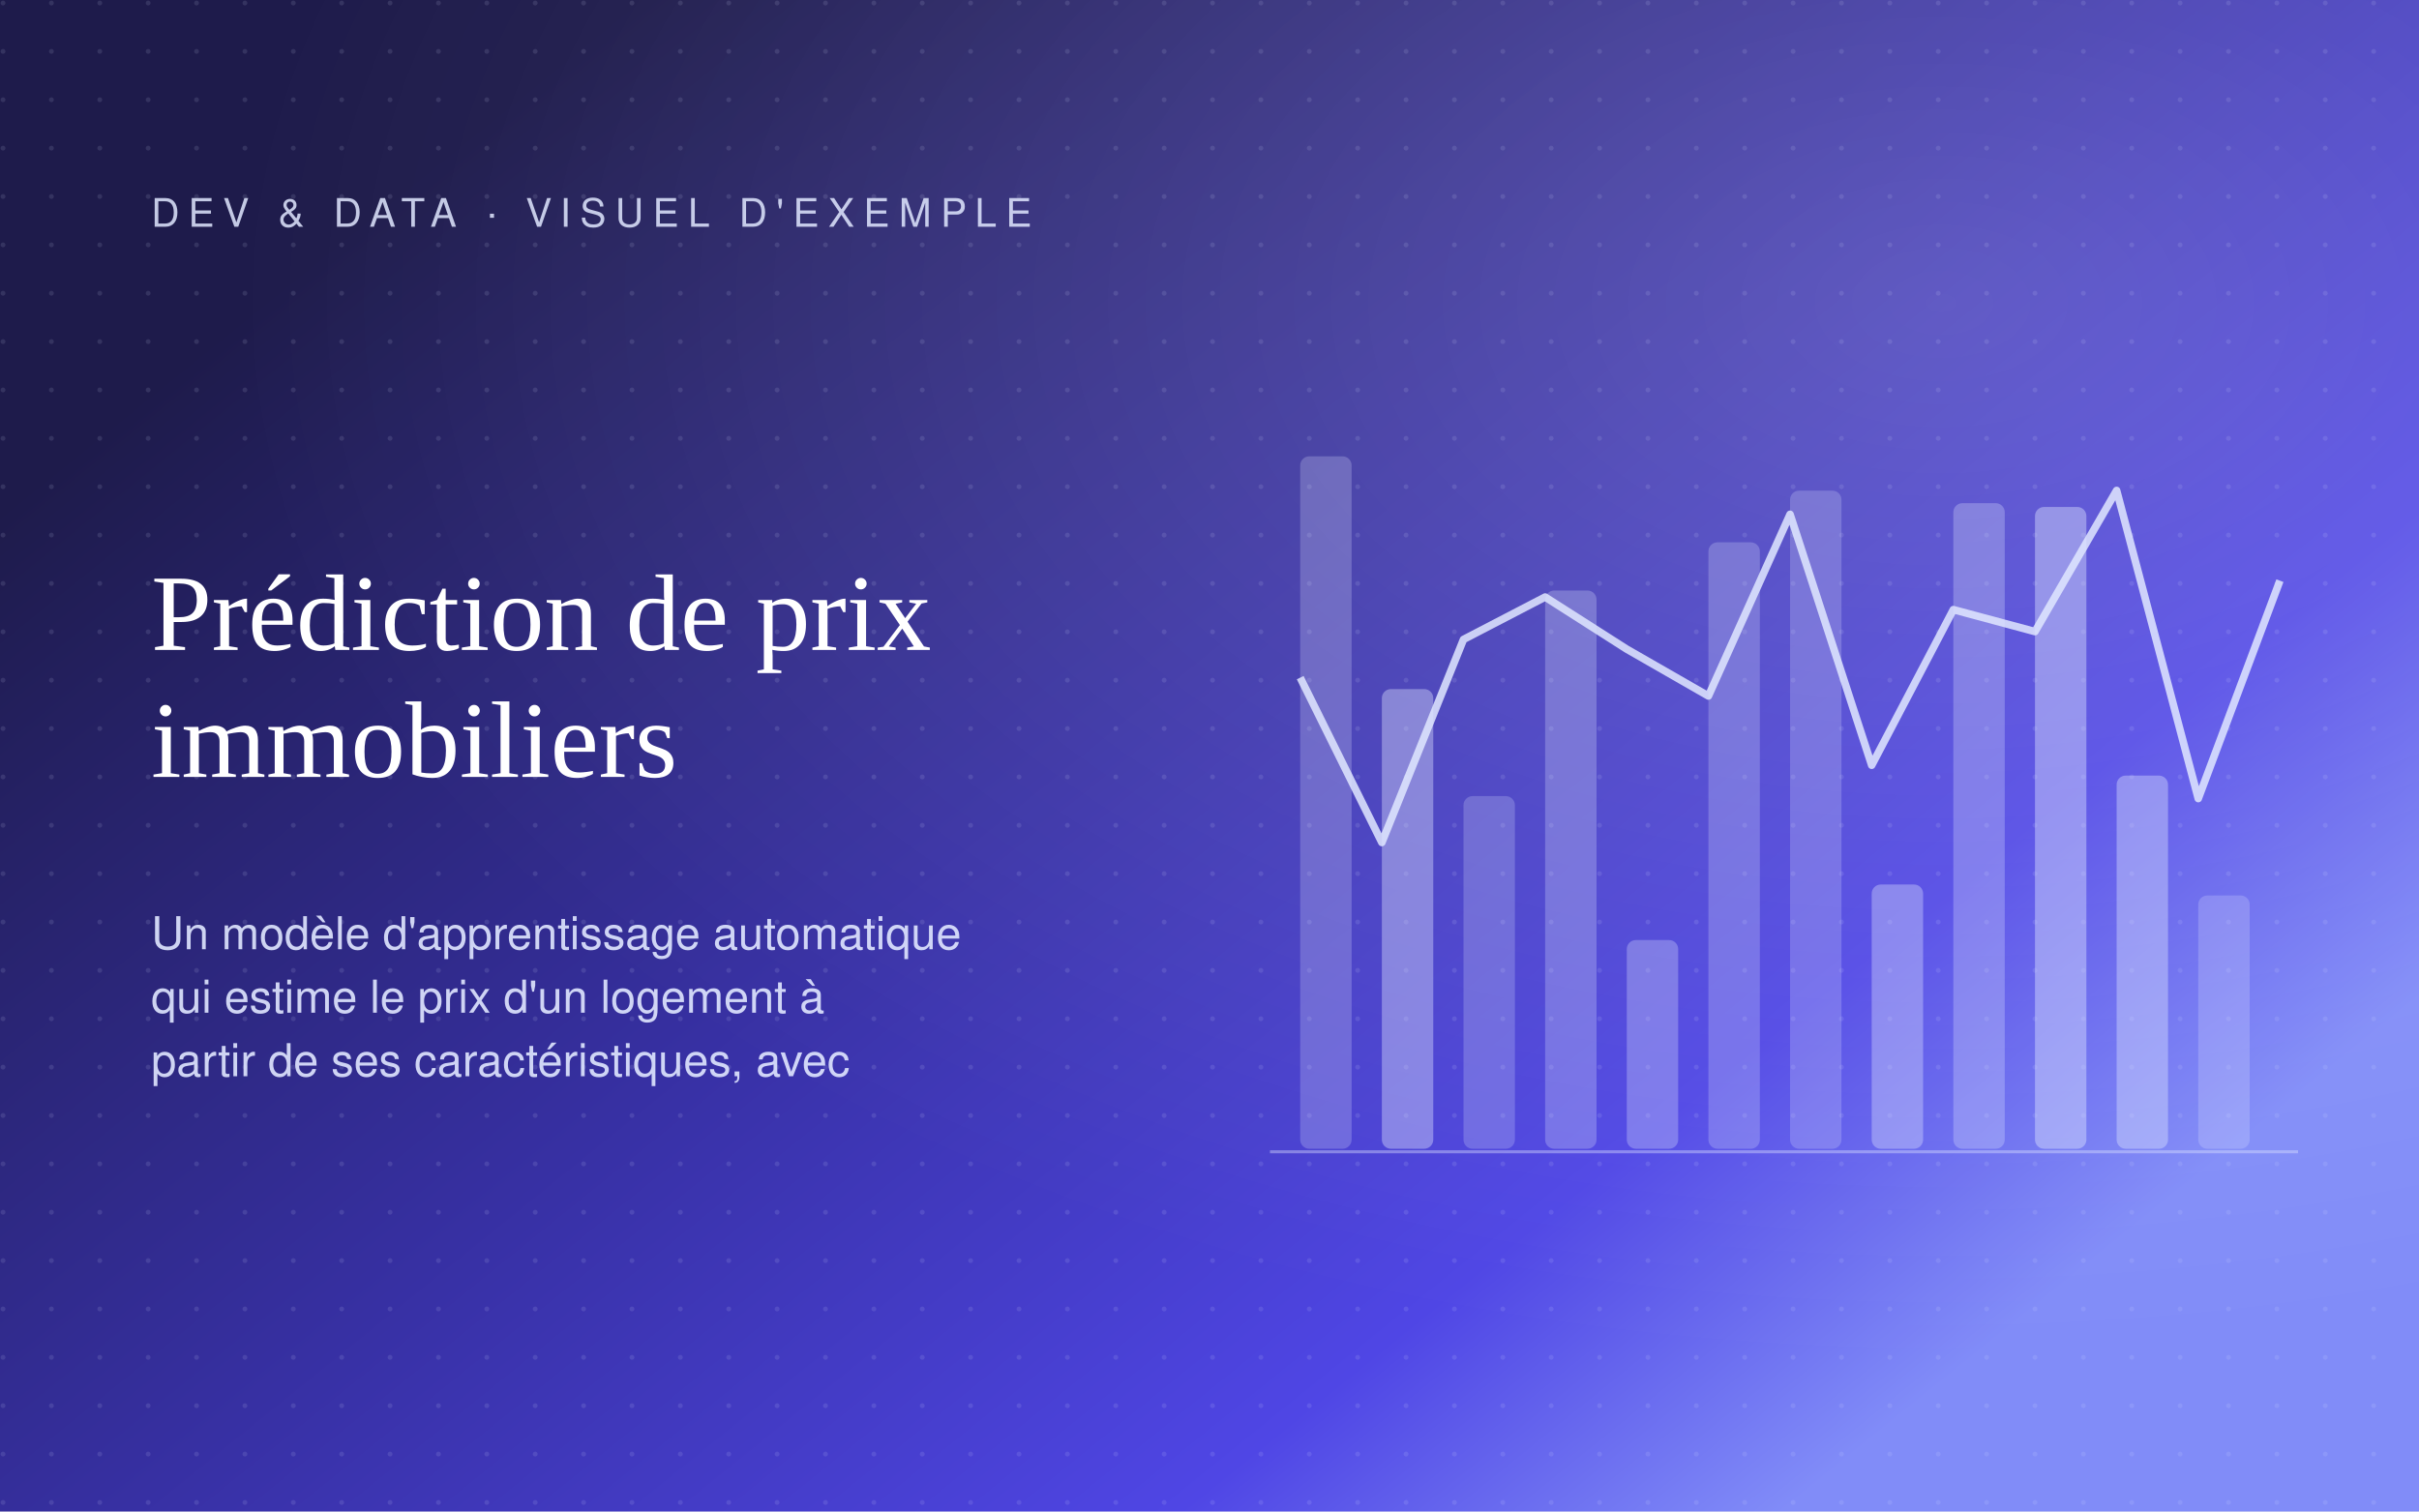
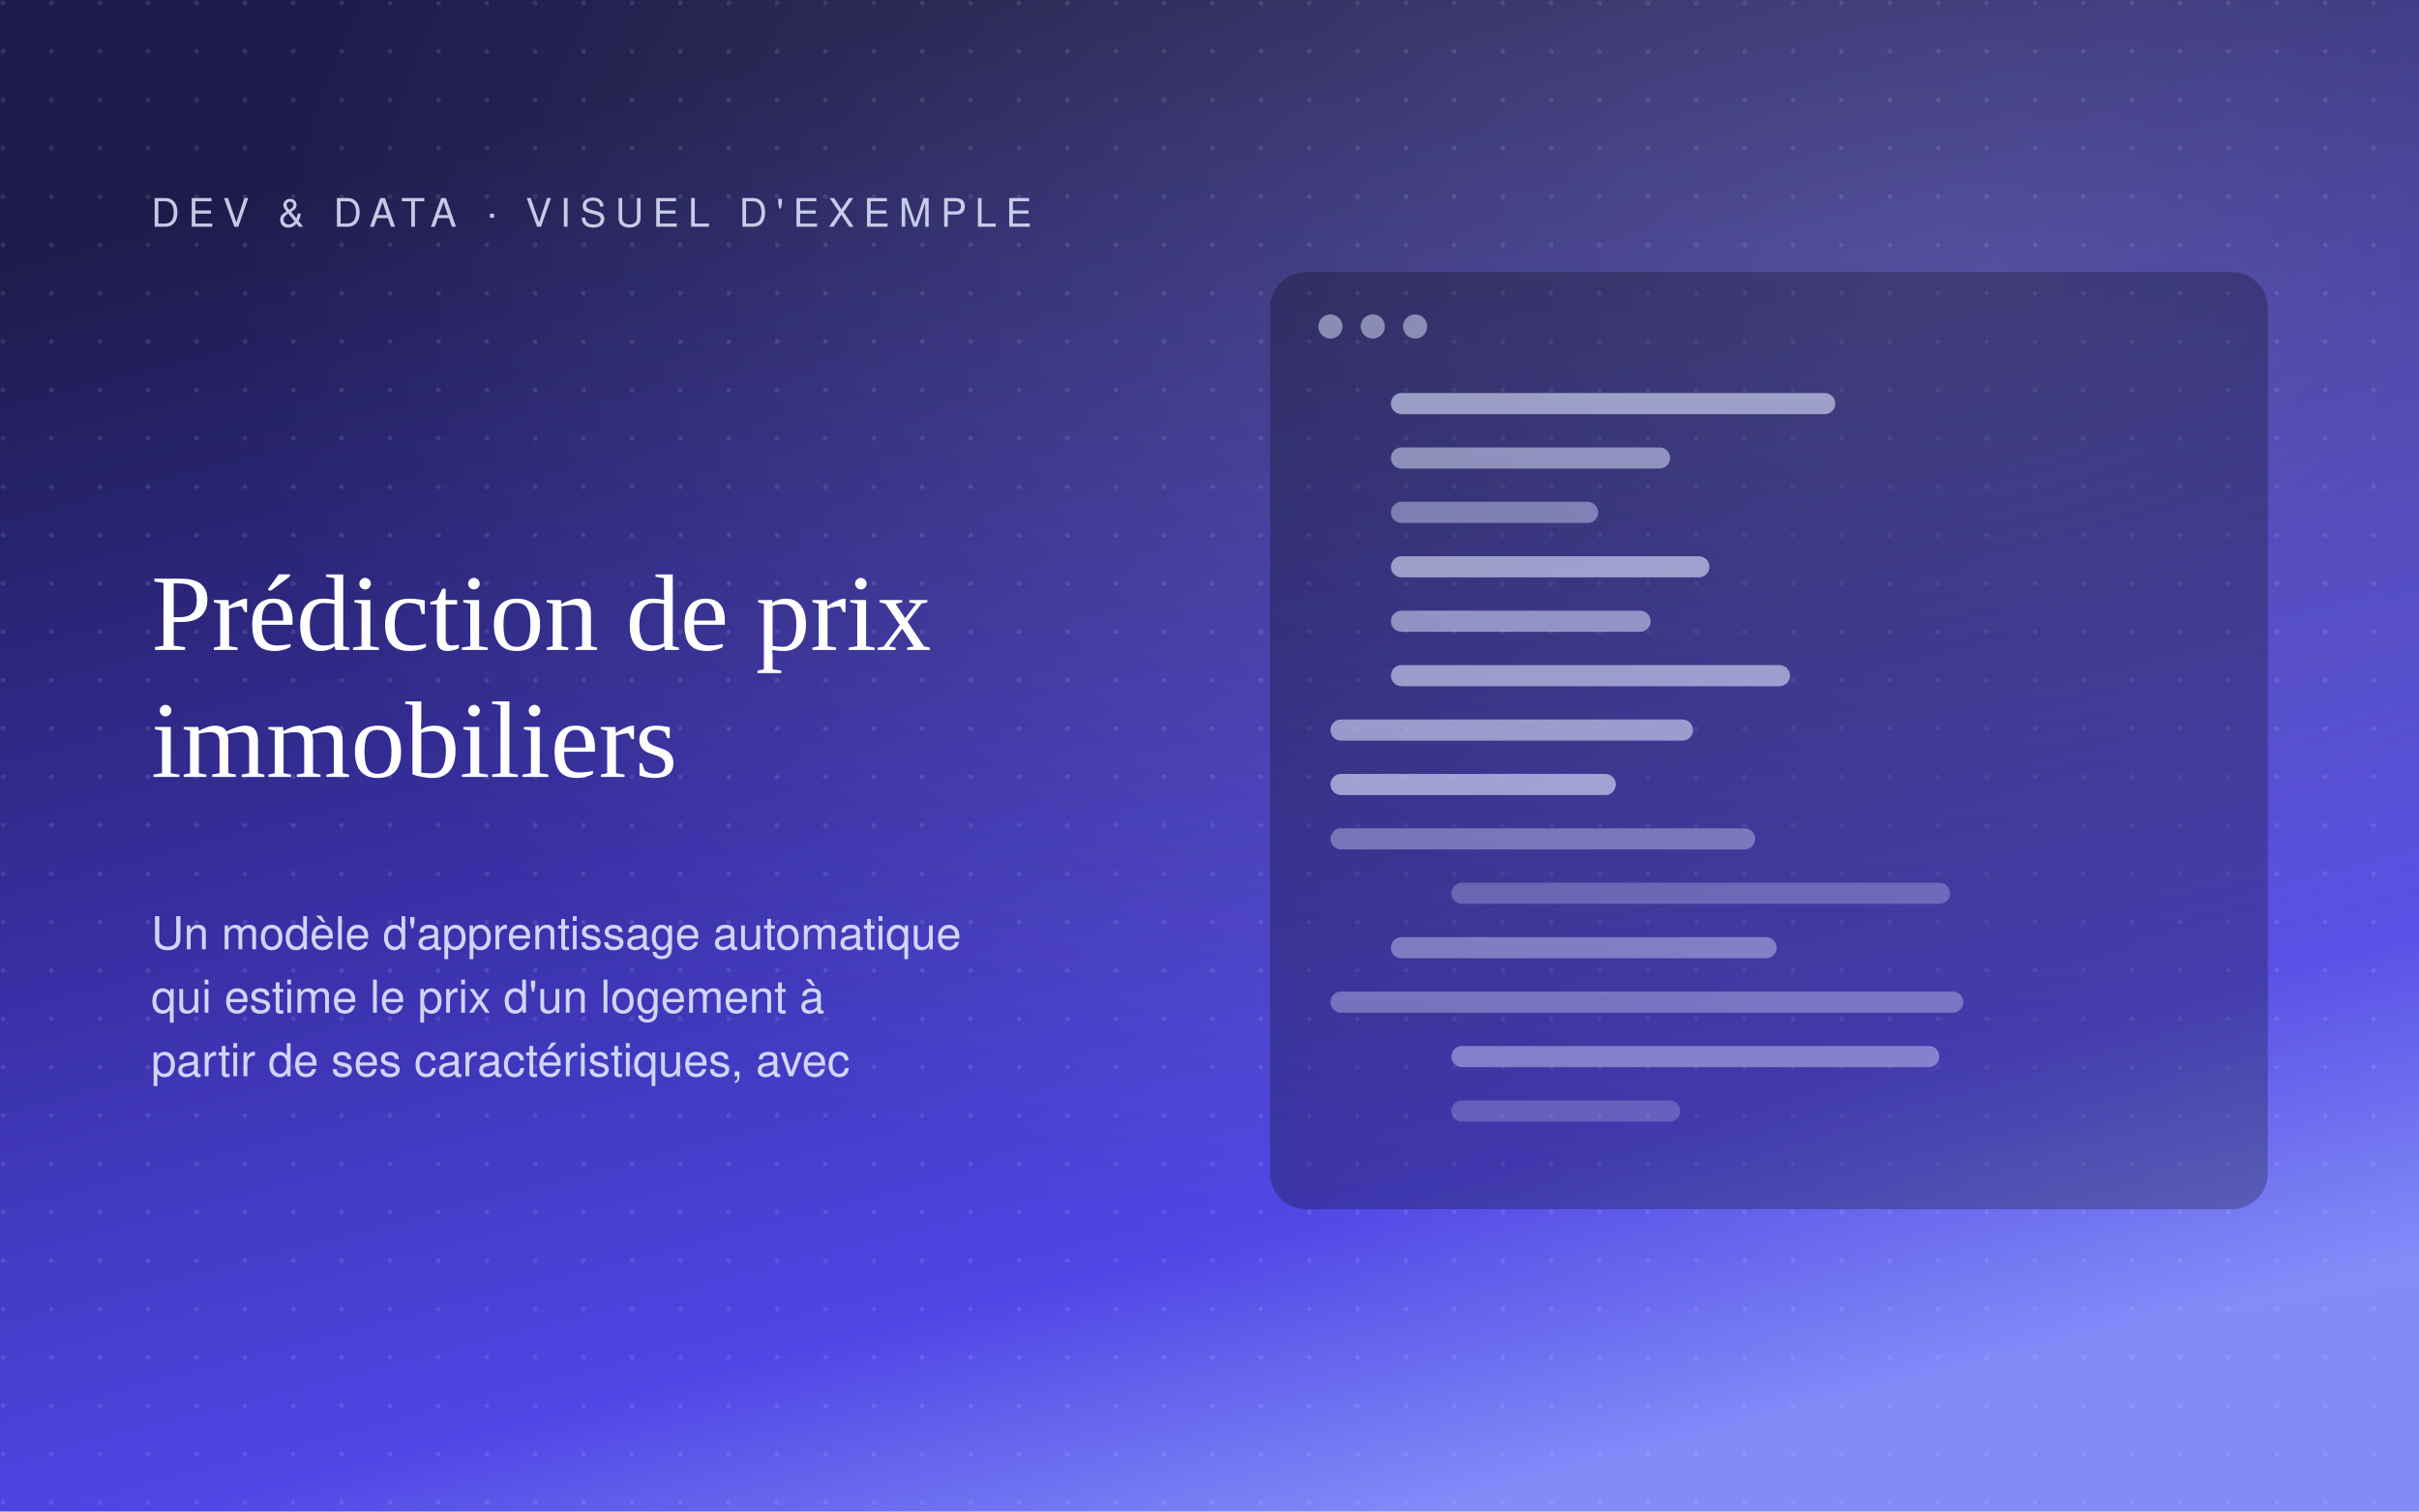
<svg xmlns="http://www.w3.org/2000/svg" width="1600" height="1000" viewBox="0 0 1600 1000" role="img" aria-label="Prédiction de prix immobiliers">
  <defs>
-     <linearGradient id="bg" gradientTransform="rotate(38 .5 .5)">
+     <linearGradient id="bg" gradientTransform="rotate(67 .5 .5)">
      <stop offset="0" stop-color="#1e1b4b" />
      <stop offset=".45" stop-color="#3730a3" />
      <stop offset=".8" stop-color="#4f46e5" />
      <stop offset="1" stop-color="#818cf8" />
    </linearGradient>
    <radialGradient id="glow" cx=".8" cy=".2" r=".7">
      <stop offset="0" stop-color="#fff" stop-opacity=".18" />
      <stop offset="1" stop-color="#fff" stop-opacity="0" />
    </radialGradient>
  </defs>
  <rect width="1600" height="1000" fill="url(#bg)" />
  <rect width="1600" height="1000" fill="url(#glow)" />
  <pattern id="g" width="32" height="32" patternUnits="userSpaceOnUse">
    <circle cx="2" cy="2" r="1.6" fill="#e0e7ff" opacity="0.12" />
  </pattern>
  <rect width="1600" height="1000" fill="url(#g)" />
-   <rect x="860" y="301.906" width="34" height="458.094" rx="6" fill="#e0e7ff" opacity="0.239" />
-   <rect x="914" y="455.874" width="34" height="304.126" rx="6" fill="#e0e7ff" opacity="0.396" />
-   <rect x="968" y="526.697" width="34" height="233.303" rx="6" fill="#e0e7ff" opacity="0.228" />
-   <rect x="1022" y="390.681" width="34" height="369.319" rx="6" fill="#e0e7ff" opacity="0.267" />
-   <rect x="1076" y="621.924" width="34" height="138.076" rx="6" fill="#e0e7ff" opacity="0.303" />
-   <rect x="1130" y="358.796" width="34" height="401.204" rx="6" fill="#e0e7ff" opacity="0.247" />
-   <rect x="1184" y="324.616" width="34" height="435.384" rx="6" fill="#e0e7ff" opacity="0.232" />
-   <rect x="1238" y="585.177" width="34" height="174.823" rx="6" fill="#e0e7ff" opacity="0.363" />
-   <rect x="1292" y="332.887" width="34" height="427.113" rx="6" fill="#e0e7ff" opacity="0.286" />
-   <rect x="1346" y="335.4" width="34" height="424.6" rx="6" fill="#e0e7ff" opacity="0.42" />
-   <rect x="1400" y="513.118" width="34" height="246.882" rx="6" fill="#e0e7ff" opacity="0.388" />
-   <rect x="1454" y="592.431" width="34" height="167.569" rx="6" fill="#e0e7ff" opacity="0.231" />
-   <path d="M 860 448.315 L 914 557.397 L 968 423.055 L 1022 394.992 L 1076 429.48 L 1130 460.46 L 1184 340.264 L 1238 506.288 L 1292 403.325 L 1346 417.852 L 1400 324.475 L 1454 528.328 L 1508 384.171" fill="none" stroke="#e0e7ff" stroke-width="5" stroke-linejoin="round" opacity="0.85" />
-   <line x1="840" y1="762" x2="1520" y2="762" stroke="#e0e7ff" stroke-width="2" opacity="0.4" />
+   <rect x="840" y="180" width="660" height="620" rx="24" fill="#000" opacity="0.25" />
+   <circle cx="880" cy="216" r="8" fill="#e0e7ff" opacity="0.5" />
+   <circle cx="908" cy="216" r="8" fill="#e0e7ff" opacity="0.5" />
+   <circle cx="936" cy="216" r="8" fill="#e0e7ff" opacity="0.5" />
+   <rect x="920" y="260" width="293.897" height="14" rx="7" fill="#e0e7ff" opacity="0.588" />
+   <rect x="920" y="296" width="184.661" height="14" rx="7" fill="#e0e7ff" opacity="0.512" />
+   <rect x="920" y="332" width="137.072" height="14" rx="7" fill="#e0e7ff" opacity="0.421" />
+   <rect x="920" y="368" width="210.664" height="14" rx="7" fill="#e0e7ff" opacity="0.594" />
+   <rect x="920" y="404" width="171.777" height="14" rx="7" fill="#e0e7ff" opacity="0.53" />
+   <rect x="920" y="440" width="263.98" height="14" rx="7" fill="#e0e7ff" opacity="0.581" />
+   <rect x="880" y="476" width="239.833" height="14" rx="7" fill="#e0e7ff" opacity="0.574" />
+   <rect x="880" y="512" width="188.735" height="14" rx="7" fill="#e0e7ff" opacity="0.603" />
+   <rect x="880" y="548" width="280.919" height="14" rx="7" fill="#e0e7ff" opacity="0.364" />
+   <rect x="960" y="584" width="329.833" height="14" rx="7" fill="#e0e7ff" opacity="0.27" />
+   <rect x="920" y="620" width="255.117" height="14" rx="7" fill="#e0e7ff" opacity="0.404" />
+   <rect x="880" y="656" width="418.583" height="14" rx="7" fill="#e0e7ff" opacity="0.346" />
+   <rect x="960" y="692" width="322.742" height="14" rx="7" fill="#e0e7ff" opacity="0.417" />
+   <rect x="960" y="728" width="151.274" height="14" rx="7" fill="#e0e7ff" opacity="0.233" />
  <text x="100" y="150" font-family="Helvetica, Arial, sans-serif" font-size="26" letter-spacing="6" fill="#e0e7ff" opacity="0.85">DEV &amp; DATA · VISUEL D'EXEMPLE</text>
  <text x="100" y="430" font-family="Georgia, 'Times New Roman', serif" font-size="72" fill="#ffffff">Prédiction de prix</text>
  <text x="100" y="514" font-family="Georgia, 'Times New Roman', serif" font-size="72" fill="#ffffff">immobiliers</text>
  <text x="100" y="628" font-family="Helvetica, Arial, sans-serif" font-size="30" fill="#e0e7ff" opacity="0.9">Un modèle d'apprentissage automatique</text>
  <text x="100" y="670" font-family="Helvetica, Arial, sans-serif" font-size="30" fill="#e0e7ff" opacity="0.9">qui estime le prix d'un logement à</text>
  <text x="100" y="712" font-family="Helvetica, Arial, sans-serif" font-size="30" fill="#e0e7ff" opacity="0.9">partir de ses caractéristiques, avec</text>
</svg>
